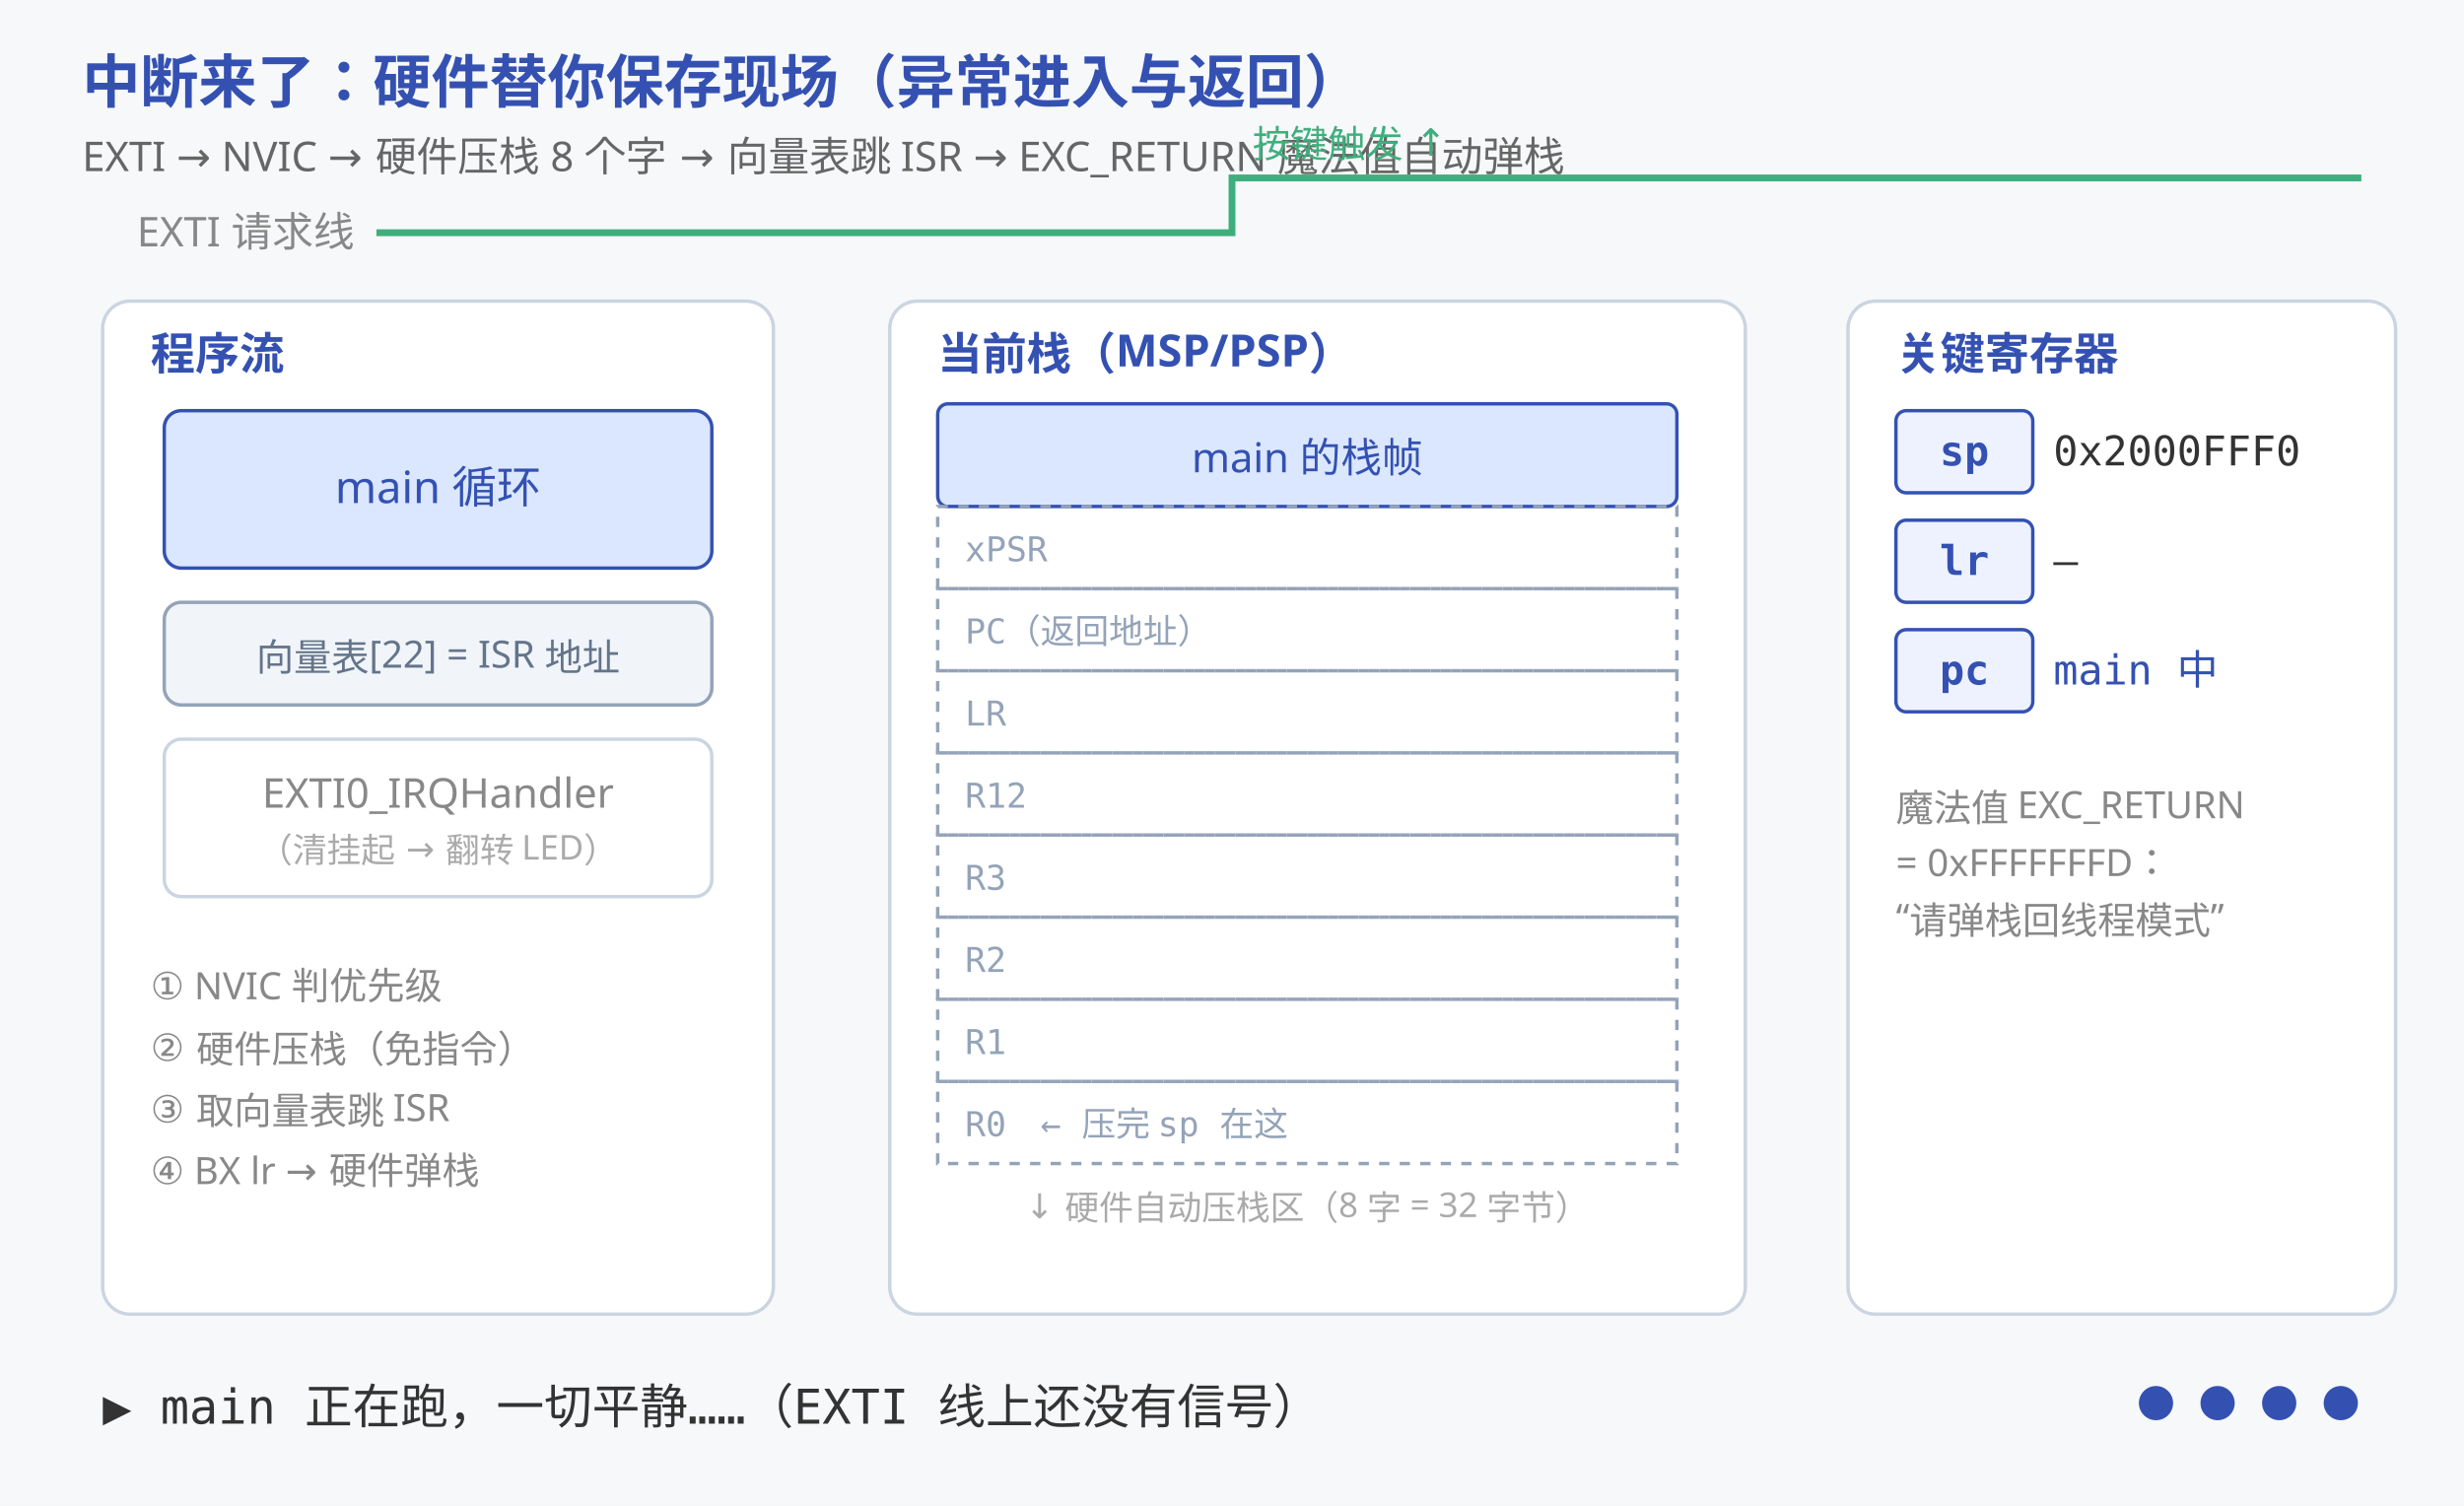
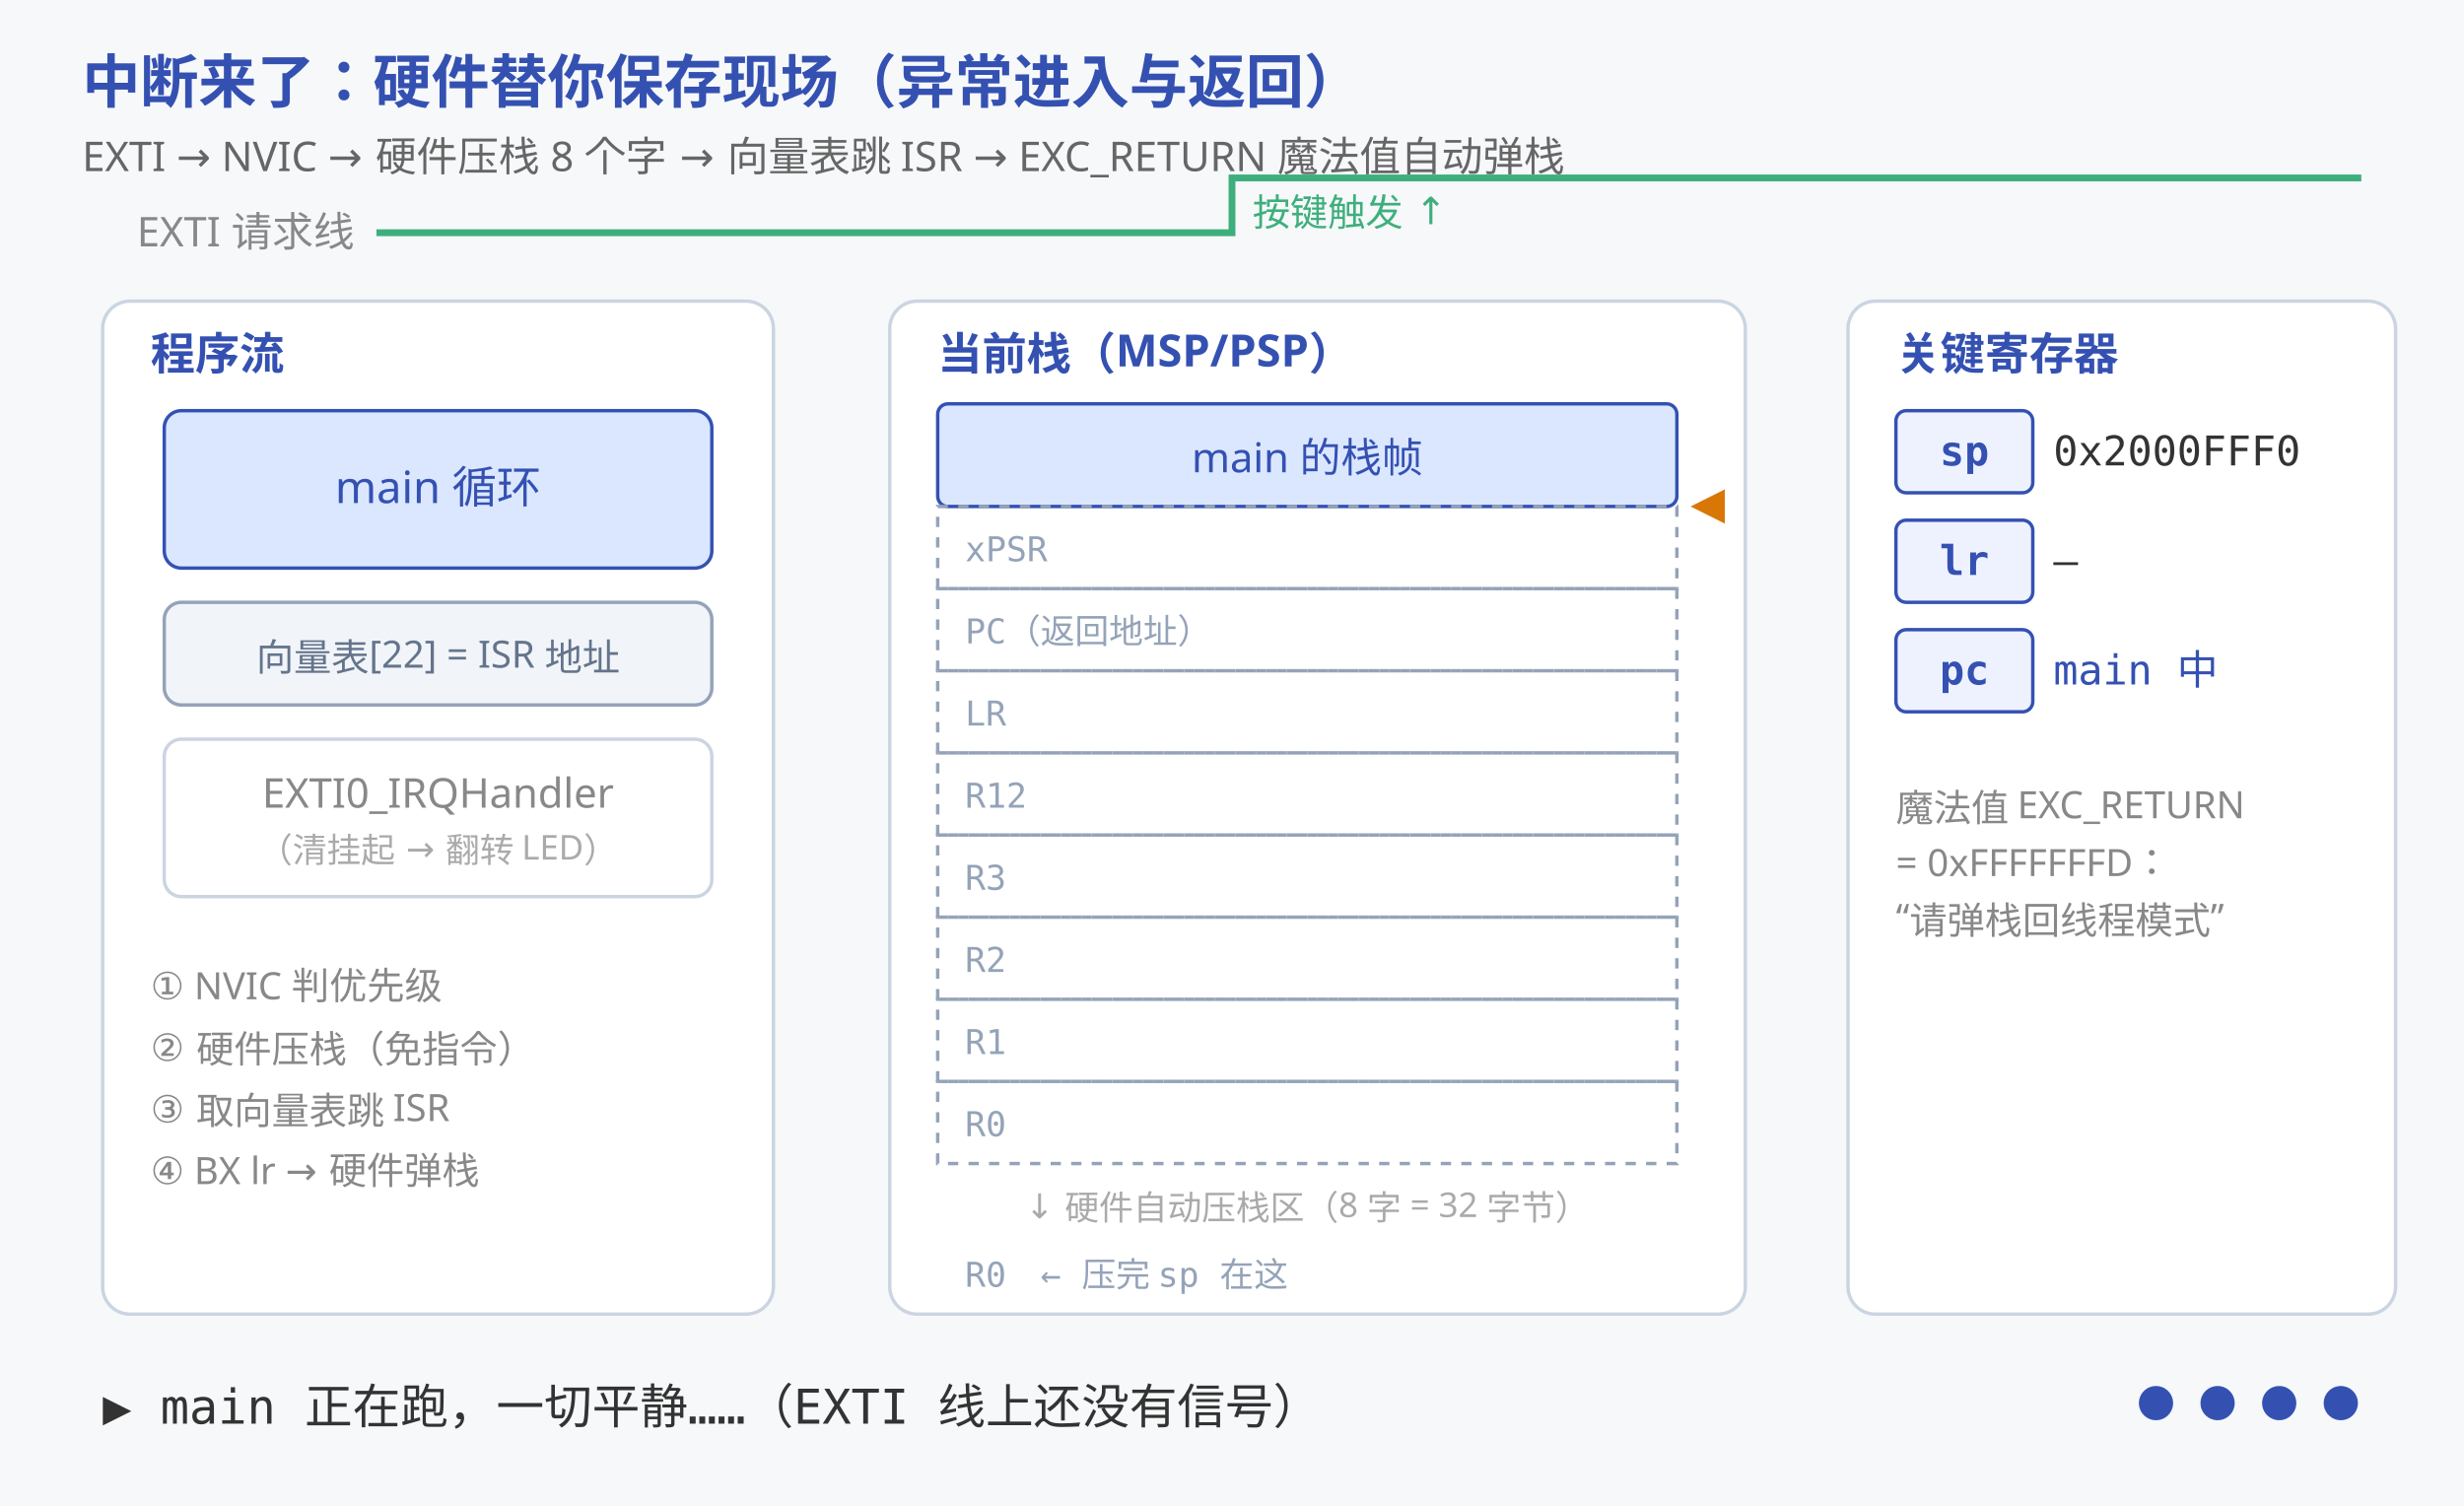
<svg xmlns="http://www.w3.org/2000/svg" viewBox="0 0 720 440" font-family="'Segoe UI','Microsoft YaHei',sans-serif">
  <rect width="720" height="440" fill="#f6f8fa" />
  <text x="24" y="30" font-size="17" font-weight="bold" fill="#3451b2">中断来了：硬件替你保存现场（异常进入与返回）</text>
  <text x="24" y="50" font-size="12" fill="#666">EXTI → NVIC → 硬件压栈 8 个字 → 向量表跳 ISR → EXC_RETURN 魔法值自动弹栈</text>
  <text x="40" y="72" font-size="12" fill="#888">EXTI 请求线</text>
  <polyline points="110,68 360,68 360,52 690,52" fill="none" stroke="#3eaf7c" stroke-width="2" />
-   <text x="366" y="46" font-size="11" fill="#3eaf7c">按键触发 ↑</text>
+   <text x="366" y="66" font-size="11" fill="#3eaf7c">按键触发 ↑</text>
  <rect x="30" y="88" width="196" height="296" fill="#fff" stroke="#cbd5e1" rx="8" />
  <text x="44" y="108" font-size="13" font-weight="bold" fill="#3451b2">程序流</text>
  <rect x="48" y="120" width="160" height="46" fill="#dbe7ff" stroke="#3451b2" rx="5" />
  <text x="128" y="147" font-size="13" fill="#3451b2" text-anchor="middle">main 循环</text>
  <rect x="48" y="176" width="160" height="30" fill="#f1f5f9" stroke="#94a3b8" rx="5" />
  <text x="128" y="196" font-size="11" fill="#64748b" text-anchor="middle">向量表[22] = ISR 地址</text>
  <rect x="48" y="216" width="160" height="46" fill="#fff" stroke="#cbd5e1" rx="5" />
  <text x="128" y="236" font-size="12" fill="#888" text-anchor="middle">EXTI0_IRQHandler</text>
  <text x="128" y="252" font-size="10" fill="#aaa" text-anchor="middle">（清挂起 → 翻转 LED）</text>
  <text x="44" y="292" font-size="11" fill="#888">①  NVIC 判优先级</text>
  <text x="44" y="310" font-size="11" fill="#888">②  硬件压栈（免指令）</text>
  <text x="44" y="328" font-size="11" fill="#888">③  取向量表跳 ISR</text>
  <text x="44" y="346" font-size="11" fill="#888">④  BX lr → 硬件弹栈</text>
  <rect x="260" y="88" width="250" height="296" fill="#fff" stroke="#cbd5e1" rx="8" />
  <text x="274" y="108" font-size="13" font-weight="bold" fill="#3451b2">当前栈（MSP/PSP）</text>
  <rect x="274" y="118" width="216" height="30" fill="#dbe7ff" stroke="#3451b2" rx="3" />
  <text x="382" y="138" font-size="12" fill="#3451b2" text-anchor="middle">main 的栈帧</text>
  <g font-size="10" font-family="Consolas,monospace">
    <g fill="none" stroke="#94a3b8" stroke-dasharray="3 3">
      <rect x="274" y="148" width="216" height="24" />
      <rect x="274" y="172" width="216" height="24" />
      <rect x="274" y="196" width="216" height="24" />
      <rect x="274" y="220" width="216" height="24" />
      <rect x="274" y="244" width="216" height="24" />
      <rect x="274" y="268" width="216" height="24" />
      <rect x="274" y="292" width="216" height="24" />
      <rect x="274" y="316" width="216" height="24" />
    </g>
    <g fill="#94a3b8">
      <text x="282" y="164">xPSR</text>
      <text x="282" y="188">PC（返回地址）</text>
      <text x="282" y="212">LR</text>
      <text x="282" y="236">R12</text>
      <text x="282" y="260">R3</text>
      <text x="282" y="284">R2</text>
      <text x="282" y="308">R1</text>
-       <text x="282" y="332">R0　← 压完 sp 在这</text>
+       <text x="282" y="332">R0</text>
+       <text x="282" y="376">R0　← 压完 sp 在这</text>
    </g>
  </g>
  <text x="382" y="356" font-size="10" fill="#aaa" text-anchor="middle">↓ 硬件自动压栈区（8 字 = 32 字节）</text>
  <rect x="540" y="88" width="160" height="296" fill="#fff" stroke="#cbd5e1" rx="8" />
  <text x="554" y="108" font-size="13" font-weight="bold" fill="#3451b2">关键寄存器</text>
  <g font-family="Consolas,monospace">
    <g fill="#eef2ff" stroke="#3451b2">
      <rect x="554" y="120" width="40" height="24" rx="3" />
      <rect x="554" y="152" width="40" height="24" rx="3" />
      <rect x="554" y="184" width="40" height="24" rx="3" />
    </g>
    <g fill="#3451b2" font-weight="bold" font-size="12">
      <text x="574" y="136" text-anchor="middle">sp</text>
      <text x="574" y="168" text-anchor="middle">lr</text>
      <text x="574" y="200" text-anchor="middle">pc</text>
    </g>
  </g>
  <text x="554" y="240" font-size="11" fill="#888">魔法值 EXC_RETURN</text>
  <text x="554" y="256" font-size="11" fill="#888">= 0xFFFFFFFD：</text>
  <text x="554" y="272" font-size="11" fill="#888">“请弹栈回线程模式”</text>
  <g opacity="1">
    <animate attributeName="opacity" calcMode="discrete" values="1;0;0;0;0" keyTimes="0;0.25;0.5;0.75;1" dur="12s" repeatCount="indefinite" />
    <g font-size="12" font-family="Consolas,monospace" fill="#333">
      <text x="600" y="136">0x2000FFF0</text>
      <text x="600" y="168">—</text>
      <text x="600" y="200" fill="#3451b2">main 中</text>
    </g>
    <text x="30" y="416" font-size="14" font-family="Consolas,monospace" fill="#333">▶ main 正在跑，一切平静……（EXTI 线上还没有信号）</text>
  </g>
  <g opacity="0">
    <animate attributeName="opacity" calcMode="discrete" values="0;1;0;0;0" keyTimes="0;0.25;0.5;0.75;1" dur="12s" repeatCount="indefinite" />
    <circle cx="360" cy="52" r="5" fill="#3eaf7c" />
    <g fill="#d8f3e5" stroke="#3eaf7c">
-       <rect x="274" y="148" width="216" height="24" />
-       <rect x="274" y="172" width="216" height="24" />
-       <rect x="274" y="196" width="216" height="24" />
-       <rect x="274" y="220" width="216" height="24" />
-       <rect x="274" y="244" width="216" height="24" />
-       <rect x="274" y="268" width="216" height="24" />
-       <rect x="274" y="292" width="216" height="24" />
-       <rect x="274" y="316" width="216" height="24" />
+       <rect x="274" y="148" width="216" height="24" opacity="0">
+         <animate attributeName="opacity" calcMode="discrete" values="0;1;1" keyTimes="0;0.25;1" dur="12s" repeatCount="indefinite" />
+       </rect>
+       <rect x="274" y="172" width="216" height="24" opacity="0">
+         <animate attributeName="opacity" calcMode="discrete" values="0;1;1" keyTimes="0;0.279;1" dur="12s" repeatCount="indefinite" />
+       </rect>
+       <rect x="274" y="196" width="216" height="24" opacity="0">
+         <animate attributeName="opacity" calcMode="discrete" values="0;1;1" keyTimes="0;0.308;1" dur="12s" repeatCount="indefinite" />
+       </rect>
+       <rect x="274" y="220" width="216" height="24" opacity="0">
+         <animate attributeName="opacity" calcMode="discrete" values="0;1;1" keyTimes="0;0.336;1" dur="12s" repeatCount="indefinite" />
+       </rect>
+       <rect x="274" y="244" width="216" height="24" opacity="0">
+         <animate attributeName="opacity" calcMode="discrete" values="0;1;1" keyTimes="0;0.365;1" dur="12s" repeatCount="indefinite" />
+       </rect>
+       <rect x="274" y="268" width="216" height="24" opacity="0">
+         <animate attributeName="opacity" calcMode="discrete" values="0;1;1" keyTimes="0;0.394;1" dur="12s" repeatCount="indefinite" />
+       </rect>
+       <rect x="274" y="292" width="216" height="24" opacity="0">
+         <animate attributeName="opacity" calcMode="discrete" values="0;1;1" keyTimes="0;0.422;1" dur="12s" repeatCount="indefinite" />
+       </rect>
+       <rect x="274" y="316" width="216" height="24" opacity="0">
+         <animate attributeName="opacity" calcMode="discrete" values="0;1;1" keyTimes="0;0.451;1" dur="12s" repeatCount="indefinite" />
+       </rect>
    </g>
    <g font-size="10" font-family="Consolas,monospace" fill="#1a7f56">
      <text x="282" y="164">xPSR</text>
      <text x="282" y="188">PC（返回地址）</text>
      <text x="282" y="212">LR</text>
      <text x="282" y="236">R12</text>
      <text x="282" y="260">R3</text>
      <text x="282" y="284">R2</text>
      <text x="282" y="308">R1</text>
      <text x="282" y="332">R0</text>
    </g>
    <g font-size="12" font-family="Consolas,monospace">
      <text x="600" y="136" fill="#d97706" font-weight="bold">0x2000FFD0</text>
      <text x="600" y="168" fill="#333">—</text>
      <text x="600" y="200" fill="#3451b2">main 中（被打断）</text>
    </g>
    <text x="30" y="416" font-size="14" font-family="Consolas,monospace" fill="#333">▶ 按键！EXTI→NVIC 判定→<tspan fill="#d97706" font-weight="bold">硬件自动压栈 8 个字</tspan>（不要一条指令）</text>
  </g>
  <g opacity="0">
    <animate attributeName="opacity" calcMode="discrete" values="0;0;1;0;0" keyTimes="0;0.25;0.5;0.75;1" dur="12s" repeatCount="indefinite" />
    <rect x="48" y="216" width="160" height="46" fill="#d8f3e5" stroke="#3eaf7c" stroke-width="2" rx="5" />
    <text x="128" y="236" font-size="12" fill="#1a7f56" text-anchor="middle" font-weight="bold">EXTI0_IRQHandler</text>
    <text x="128" y="252" font-size="10" fill="#1a7f56" text-anchor="middle">（清挂起 → 翻转 LED）</text>
    <g fill="#d8f3e5" stroke="#3eaf7c">
      <rect x="274" y="148" width="216" height="24" />
      <rect x="274" y="172" width="216" height="24" />
      <rect x="274" y="196" width="216" height="24" />
      <rect x="274" y="220" width="216" height="24" />
      <rect x="274" y="244" width="216" height="24" />
      <rect x="274" y="268" width="216" height="24" />
      <rect x="274" y="292" width="216" height="24" />
      <rect x="274" y="316" width="216" height="24" />
    </g>
+     <g font-size="10" font-family="Consolas,monospace" fill="#1a7f56">
+       <text x="282" y="164">xPSR</text>
+       <text x="282" y="188">PC（返回地址）</text>
+       <text x="282" y="212">LR</text>
+       <text x="282" y="236">R12</text>
+       <text x="282" y="260">R3</text>
+       <text x="282" y="284">R2</text>
+       <text x="282" y="308">R1</text>
+       <text x="282" y="332">R0</text>
+     </g>
    <g font-size="12" font-family="Consolas,monospace">
      <text x="600" y="136" fill="#333">0x2000FFD0</text>
      <text x="600" y="168" fill="#d97706" font-weight="bold">0xFFFFFFFD</text>
      <text x="600" y="200" fill="#1a7f56">ISR 中</text>
    </g>
    <text x="30" y="416" font-size="14" font-family="Consolas,monospace" fill="#333">▶ pc 从向量表[22] 取地址跳进 ISR；<tspan fill="#d97706" font-weight="bold">lr 被置为魔法值 0xFFFFFFFD</tspan>
    </text>
  </g>
  <g opacity="0">
    <animate attributeName="opacity" calcMode="discrete" values="0;0;0;1;0" keyTimes="0;0.25;0.5;0.75;1" dur="12s" repeatCount="indefinite" />
    <g font-size="12" font-family="Consolas,monospace">
      <text x="600" y="136" fill="#d97706" font-weight="bold">0x2000FFF0</text>
      <text x="600" y="168" fill="#333">—</text>
      <text x="600" y="200" fill="#3451b2">main 续跑</text>
    </g>
    <text x="30" y="416" font-size="14" font-family="Consolas,monospace" fill="#333">▶ ISR 末尾 <tspan fill="#d97706" font-weight="bold">BX lr</tspan> → 硬件认出魔法值，<tspan fill="#d97706" font-weight="bold">自动弹栈 8 个字</tspan>，main 无缝续跑</text>
  </g>
+   <circle cx="110" cy="68" r="5" fill="#3eaf7c" opacity="0">
+     <animate attributeName="cx" values="110;110;360;360;690;690" keyTimes="0;0.16;0.205;0.209;0.25;1" dur="12s" repeatCount="indefinite" />
+     <animate attributeName="cy" values="68;68;68;52;52;52" keyTimes="0;0.16;0.205;0.209;0.25;1" dur="12s" repeatCount="indefinite" />
+     <animate attributeName="opacity" calcMode="discrete" values="0;1;0;0;0;0" keyTimes="0;0.16;0.25;0.5;0.75;1" dur="12s" repeatCount="indefinite" />
+   </circle>
+   <g opacity="0">
+     <animate attributeName="opacity" calcMode="discrete" values="0;0;1;0;0" keyTimes="0;0.25;0.5;0.75;1" dur="12s" repeatCount="indefinite" />
+     <line x1="234" y1="191" x2="234" y2="191" stroke="#3451b2" stroke-width="3" marker-end="url(#arrI)">
+       <animate attributeName="y2" values="191;191;239;239" keyTimes="0;0.50;0.57;1" dur="12s" repeatCount="indefinite" />
+     </line>
+   </g>
+   <g transform="translate(498,148)">
+     <animateTransform attributeName="transform" type="translate" values="498 148;498 148;498 340;498 340;498 148;498 148" keyTimes="0;0.25;0.47;0.75;0.95;1" dur="12s" repeatCount="indefinite" />
+     <polygon points="6,-5 -4,0 6,5" fill="#d97706" />
+   </g>
+   <defs>
+     <marker id="arrI" markerWidth="8" markerHeight="8" refX="7" refY="3" orient="auto">
+       <polygon points="0,0 7,3 0,6" fill="#3451b2" />
+     </marker>
+   </defs>
  <g transform="translate(630,410)" fill="#3451b2">
    <circle cx="0" cy="0" r="5">
      <animate attributeName="opacity" calcMode="discrete" values="1;0.2;0.2;0.2;0.2" keyTimes="0;0.25;0.5;0.75;1" dur="12s" repeatCount="indefinite" />
    </circle>
    <circle cx="18" cy="0" r="5">
      <animate attributeName="opacity" calcMode="discrete" values="0.2;1;0.2;0.2;0.2" keyTimes="0;0.25;0.5;0.75;1" dur="12s" repeatCount="indefinite" />
    </circle>
    <circle cx="36" cy="0" r="5">
      <animate attributeName="opacity" calcMode="discrete" values="0.2;0.2;1;0.2;0.2" keyTimes="0;0.25;0.5;0.75;1" dur="12s" repeatCount="indefinite" />
    </circle>
    <circle cx="54" cy="0" r="5">
      <animate attributeName="opacity" calcMode="discrete" values="0.2;0.2;0.2;1;0.2" keyTimes="0;0.25;0.5;0.75;1" dur="12s" repeatCount="indefinite" />
    </circle>
  </g>
</svg>
